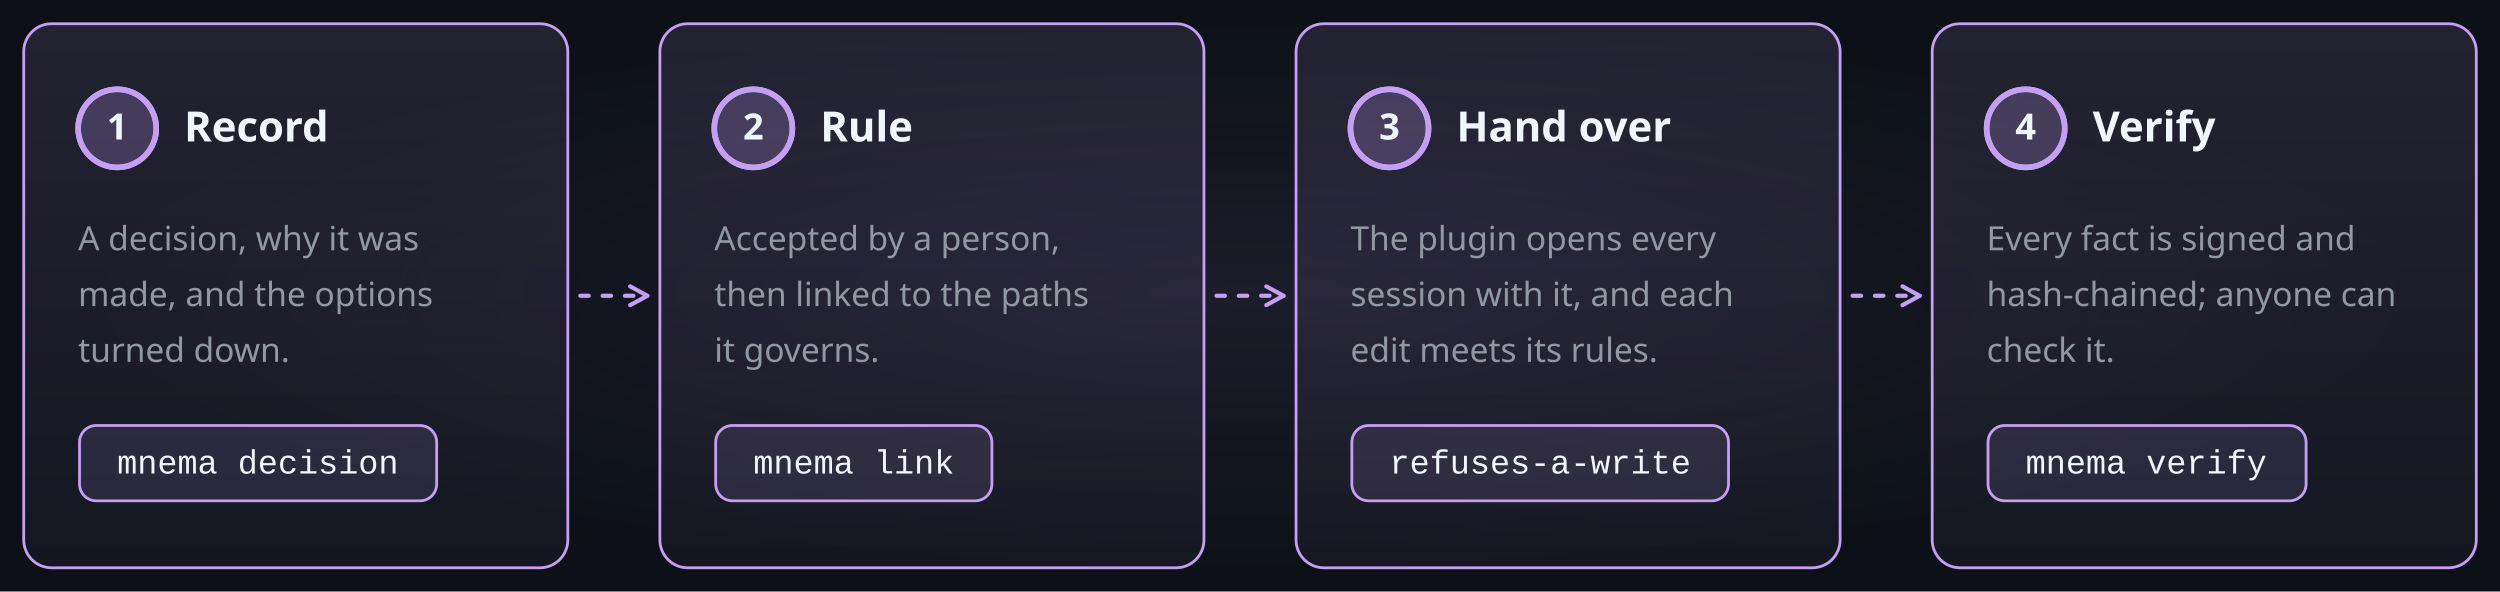
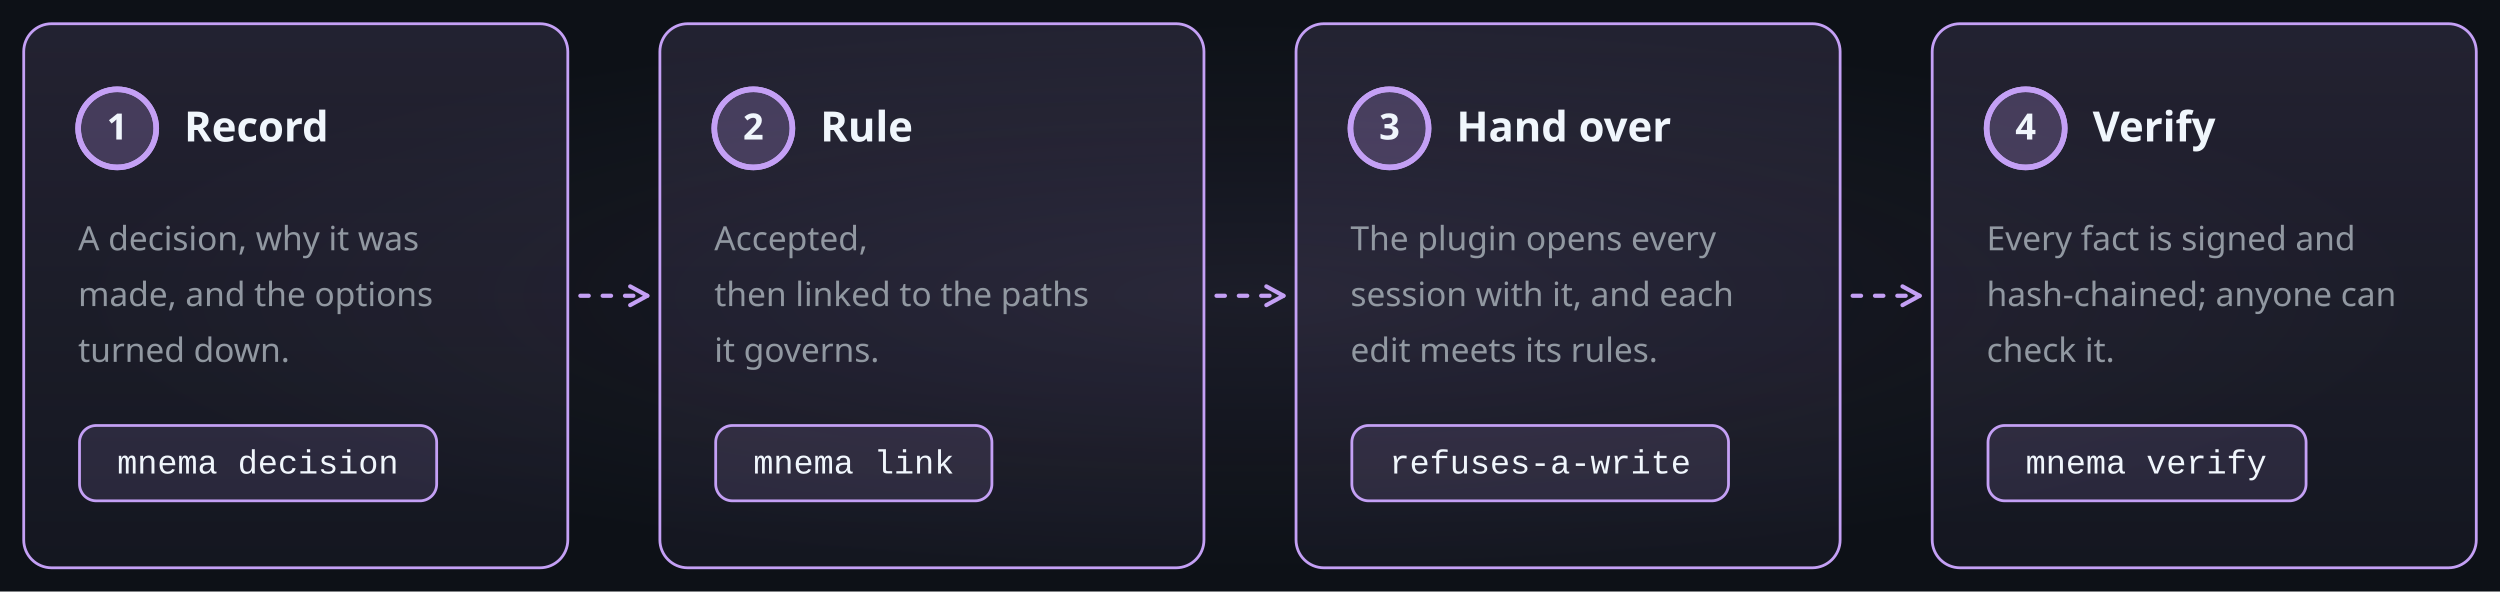
<svg xmlns="http://www.w3.org/2000/svg" width="896" height="212" viewBox="0 0 896 212" role="img" aria-label="How mnema works: record, rule, hand over, verify">
  <style>
.a{animation-duration:9s;animation-iteration-count:infinite;animation-timing-function:ease-in-out}
@keyframes k0{0%{opacity:0}3.89%{opacity:0}5.56%{opacity:1}11.11%{opacity:0}100%{opacity:0}}
@keyframes k1{0%{opacity:0}4.44%{opacity:0}6.11%{opacity:1}12.78%{opacity:0}100%{opacity:0}}
@keyframes k2{0%{opacity:0}4.44%{opacity:0}7.78%{opacity:1}88.89%{opacity:1}92.22%{opacity:0}100%{opacity:0}}
@keyframes k3{0%{transform:translate(208px,106px)}16.67%{transform:translate(208px,106px)}24.44%{transform:translate(232px,106px)}25.56%{transform:translate(232px,106px)}26.67%{transform:translate(208px,106px)}100%{transform:translate(208px,106px)}}
@keyframes k4{0%{opacity:0}16.67%{opacity:0}18%{opacity:1}23.11%{opacity:1}25%{opacity:0}100%{opacity:0}}
@keyframes k5{0%{opacity:0}12.22%{opacity:0}15.56%{opacity:1}88.89%{opacity:1}92.22%{opacity:0}100%{opacity:0}}
@keyframes k6{0%{opacity:0}16.67%{opacity:0}20%{opacity:1}88.89%{opacity:1}92.22%{opacity:0}100%{opacity:0}}
@keyframes k7{0%{stroke-dashoffset:24}12.22%{stroke-dashoffset:24}17.78%{stroke-dashoffset:0}22.78%{stroke-dashoffset:0}23.89%{stroke-dashoffset:24}100%{stroke-dashoffset:24}}
@keyframes k8{0%{opacity:0}12.22%{opacity:0}14.44%{opacity:1}20%{opacity:1}22.22%{opacity:0}100%{opacity:0}}
@keyframes k9{0%{opacity:0}23.89%{opacity:0}25.56%{opacity:1}31.11%{opacity:0}100%{opacity:0}}
@keyframes k10{0%{opacity:0}24.44%{opacity:0}26.11%{opacity:1}32.78%{opacity:0}100%{opacity:0}}
@keyframes k11{0%{opacity:0}24.44%{opacity:0}27.78%{opacity:1}88.89%{opacity:1}92.22%{opacity:0}100%{opacity:0}}
@keyframes k12{0%{transform:translate(436px,106px)}34.44%{transform:translate(436px,106px)}42.22%{transform:translate(460px,106px)}43.33%{transform:translate(460px,106px)}44.44%{transform:translate(436px,106px)}100%{transform:translate(436px,106px)}}
@keyframes k13{0%{opacity:0}34.44%{opacity:0}35.78%{opacity:1}40.89%{opacity:1}42.78%{opacity:0}100%{opacity:0}}
@keyframes k14{0%{opacity:0}30%{opacity:0}33.33%{opacity:1}88.89%{opacity:1}92.22%{opacity:0}100%{opacity:0}}
@keyframes k15{0%{opacity:0}34.44%{opacity:0}37.78%{opacity:1}88.89%{opacity:1}92.22%{opacity:0}100%{opacity:0}}
@keyframes k16{0%{stroke-dashoffset:24}30%{stroke-dashoffset:24}35.56%{stroke-dashoffset:0}40.56%{stroke-dashoffset:0}41.67%{stroke-dashoffset:24}100%{stroke-dashoffset:24}}
@keyframes k17{0%{opacity:0}30%{opacity:0}32.22%{opacity:1}37.78%{opacity:1}40%{opacity:0}100%{opacity:0}}
@keyframes k18{0%{opacity:0}41.67%{opacity:0}43.33%{opacity:1}48.89%{opacity:0}100%{opacity:0}}
@keyframes k19{0%{opacity:0}42.22%{opacity:0}43.89%{opacity:1}50.56%{opacity:0}100%{opacity:0}}
@keyframes k20{0%{opacity:0}42.22%{opacity:0}45.56%{opacity:1}88.89%{opacity:1}92.22%{opacity:0}100%{opacity:0}}
@keyframes k21{0%{transform:translate(664px,106px)}52.22%{transform:translate(664px,106px)}60%{transform:translate(688px,106px)}61.11%{transform:translate(688px,106px)}62.22%{transform:translate(664px,106px)}100%{transform:translate(664px,106px)}}
@keyframes k22{0%{opacity:0}52.22%{opacity:0}53.56%{opacity:1}58.67%{opacity:1}60.56%{opacity:0}100%{opacity:0}}
@keyframes k23{0%{opacity:0}47.78%{opacity:0}51.11%{opacity:1}88.89%{opacity:1}92.22%{opacity:0}100%{opacity:0}}
@keyframes k24{0%{opacity:0}52.22%{opacity:0}55.56%{opacity:1}88.89%{opacity:1}92.22%{opacity:0}100%{opacity:0}}
@keyframes k25{0%{stroke-dashoffset:24}47.78%{stroke-dashoffset:24}53.33%{stroke-dashoffset:0}58.33%{stroke-dashoffset:0}59.44%{stroke-dashoffset:24}100%{stroke-dashoffset:24}}
@keyframes k26{0%{opacity:0}47.78%{opacity:0}50%{opacity:1}55.56%{opacity:1}57.78%{opacity:0}100%{opacity:0}}
@keyframes k27{0%{opacity:0}59.44%{opacity:0}61.11%{opacity:1}66.67%{opacity:0}100%{opacity:0}}
@keyframes k28{0%{opacity:0}60%{opacity:0}61.67%{opacity:1}68.33%{opacity:0}100%{opacity:0}}
@keyframes k29{0%{opacity:0}60%{opacity:0}63.33%{opacity:1}88.89%{opacity:1}92.22%{opacity:0}100%{opacity:0}}
@media (prefers-reduced-motion: reduce){.a{animation:none!important}}
</style>
  <defs>
    <radialGradient id="glow" cx="0.5" cy="0.5" r="0.5">
      <stop offset="0" stop-color="#c4a0f5" stop-opacity="0.16" />
      <stop offset="0.6" stop-color="#c4a0f5" stop-opacity="0.06" />
      <stop offset="1" stop-color="#c4a0f5" stop-opacity="0" />
    </radialGradient>
    <linearGradient id="tint" x1="0" y1="0" x2="0" y2="1">
      <stop offset="0" stop-color="#c4a0f5" stop-opacity="0.12" />
      <stop offset="1" stop-color="#c4a0f5" stop-opacity="0.04" />
    </linearGradient>
  </defs>
  <rect width="896" height="212" fill="#0d1117" />
  <ellipse cx="448" cy="106" rx="420" ry="98" fill="url(#glow)" opacity="0.5" />
  <rect x="8.5" y="8.5" width="195" height="195" rx="10" fill="url(#tint)" stroke="#c4a0f5" />
  <rect class="a" style="animation-name:k0" opacity="0" x="9.5" y="9.5" width="193" height="193" rx="9" fill="none" stroke="#c4a0f5" stroke-width="3" />
  <rect class="a" style="animation-name:k1" opacity="0" x="24" y="28" width="36" height="36" rx="18" fill="none" stroke="#c4a0f5" stroke-width="2" />
  <rect x="28" y="32" width="28" height="28" rx="14" fill="none" stroke="#c4a0f5" stroke-width="2" />
  <rect class="a" style="animation-name:k2" x="28" y="32" width="28" height="28" rx="14" fill="#c4a0f5" fill-opacity="0.22" stroke="#c4a0f5" stroke-width="2" />
  <text x="42" y="50" font-family="-apple-system,BlinkMacSystemFont,'Segoe UI','Noto Sans',Helvetica,Arial,sans-serif" font-size="13" font-weight="600" fill="#f0f6fc" text-anchor="middle">1</text>
  <text x="66" y="50.7" font-family="-apple-system,BlinkMacSystemFont,'Segoe UI','Noto Sans',Helvetica,Arial,sans-serif" font-size="15" font-weight="600" fill="#f0f6fc">Record</text>
  <text x="28" y="89.7" font-family="-apple-system,BlinkMacSystemFont,'Segoe UI','Noto Sans',Helvetica,Arial,sans-serif" font-size="12" fill="#9198a1">A decision, why it was</text>
  <text x="28" y="109.7" font-family="-apple-system,BlinkMacSystemFont,'Segoe UI','Noto Sans',Helvetica,Arial,sans-serif" font-size="12" fill="#9198a1">made, and the options</text>
  <text x="28" y="129.7" font-family="-apple-system,BlinkMacSystemFont,'Segoe UI','Noto Sans',Helvetica,Arial,sans-serif" font-size="12" fill="#9198a1">turned down.</text>
  <rect x="28.5" y="152.5" width="128" height="27" rx="6" fill="#c4a0f5" fill-opacity="0.12" stroke="#c4a0f5" />
  <text x="42" y="169.7" font-family="ui-monospace,SFMono-Regular,'SF Mono',Menlo,Consolas,'Liberation Mono',monospace" font-size="12" fill="#f0f6fc">mnema decision</text>
  <path class="a" style="animation-name:k5" d="M208 106L232 106" fill="none" stroke="#c4a0f5" stroke-dasharray="3 5" stroke-linecap="round" stroke-width="1.5" />
  <path class="a" style="animation-name:k6" d="M225.86 102.64L232 106L225.86 109.36" fill="none" stroke="#c4a0f5" stroke-width="1.5" stroke-linecap="round" stroke-linejoin="round" />
  <path class="a" style="animation-name:k7,k8" opacity="0" d="M208 106L232 106" fill="none" stroke="#c4a0f5" stroke-width="2" stroke-linecap="round" stroke-dasharray="24 24" />
  <g class="a" style="animation-name:k3,k4" opacity="0">
    <circle r="8" fill="#c4a0f5" fill-opacity="0.22" />
    <circle r="4" fill="#c4a0f5" />
  </g>
  <rect x="236.5" y="8.5" width="195" height="195" rx="10" fill="url(#tint)" stroke="#c4a0f5" />
  <rect class="a" style="animation-name:k9" opacity="0" x="237.5" y="9.5" width="193" height="193" rx="9" fill="none" stroke="#c4a0f5" stroke-width="3" />
  <rect class="a" style="animation-name:k10" opacity="0" x="252" y="28" width="36" height="36" rx="18" fill="none" stroke="#c4a0f5" stroke-width="2" />
  <rect x="256" y="32" width="28" height="28" rx="14" fill="none" stroke="#c4a0f5" stroke-width="2" />
  <rect class="a" style="animation-name:k11" x="256" y="32" width="28" height="28" rx="14" fill="#c4a0f5" fill-opacity="0.22" stroke="#c4a0f5" stroke-width="2" />
  <text x="270" y="50" font-family="-apple-system,BlinkMacSystemFont,'Segoe UI','Noto Sans',Helvetica,Arial,sans-serif" font-size="13" font-weight="600" fill="#f0f6fc" text-anchor="middle">2</text>
  <text x="294" y="50.7" font-family="-apple-system,BlinkMacSystemFont,'Segoe UI','Noto Sans',Helvetica,Arial,sans-serif" font-size="15" font-weight="600" fill="#f0f6fc">Rule</text>
-   <text x="256" y="89.7" font-family="-apple-system,BlinkMacSystemFont,'Segoe UI','Noto Sans',Helvetica,Arial,sans-serif" font-size="12" fill="#9198a1">Accepted by a person,</text>
+   <text x="256" y="89.7" font-family="-apple-system,BlinkMacSystemFont,'Segoe UI','Noto Sans',Helvetica,Arial,sans-serif" font-size="12" fill="#9198a1">Accepted,</text>
  <text x="256" y="109.7" font-family="-apple-system,BlinkMacSystemFont,'Segoe UI','Noto Sans',Helvetica,Arial,sans-serif" font-size="12" fill="#9198a1">then linked to the paths</text>
  <text x="256" y="129.7" font-family="-apple-system,BlinkMacSystemFont,'Segoe UI','Noto Sans',Helvetica,Arial,sans-serif" font-size="12" fill="#9198a1">it governs.</text>
  <rect x="256.5" y="152.5" width="99" height="27" rx="6" fill="#c4a0f5" fill-opacity="0.12" stroke="#c4a0f5" />
  <text x="270" y="169.7" font-family="ui-monospace,SFMono-Regular,'SF Mono',Menlo,Consolas,'Liberation Mono',monospace" font-size="12" fill="#f0f6fc">mnema link</text>
  <path class="a" style="animation-name:k14" d="M436 106L460 106" fill="none" stroke="#c4a0f5" stroke-dasharray="3 5" stroke-linecap="round" stroke-width="1.5" />
  <path class="a" style="animation-name:k15" d="M453.86 102.64L460 106L453.86 109.36" fill="none" stroke="#c4a0f5" stroke-width="1.5" stroke-linecap="round" stroke-linejoin="round" />
  <path class="a" style="animation-name:k16,k17" opacity="0" d="M436 106L460 106" fill="none" stroke="#c4a0f5" stroke-width="2" stroke-linecap="round" stroke-dasharray="24 24" />
  <g class="a" style="animation-name:k12,k13" opacity="0">
    <circle r="8" fill="#c4a0f5" fill-opacity="0.22" />
    <circle r="4" fill="#c4a0f5" />
  </g>
  <rect x="464.5" y="8.5" width="195" height="195" rx="10" fill="url(#tint)" stroke="#c4a0f5" />
  <rect class="a" style="animation-name:k18" opacity="0" x="465.5" y="9.5" width="193" height="193" rx="9" fill="none" stroke="#c4a0f5" stroke-width="3" />
  <rect class="a" style="animation-name:k19" opacity="0" x="480" y="28" width="36" height="36" rx="18" fill="none" stroke="#c4a0f5" stroke-width="2" />
  <rect x="484" y="32" width="28" height="28" rx="14" fill="none" stroke="#c4a0f5" stroke-width="2" />
  <rect class="a" style="animation-name:k20" x="484" y="32" width="28" height="28" rx="14" fill="#c4a0f5" fill-opacity="0.22" stroke="#c4a0f5" stroke-width="2" />
  <text x="498" y="50" font-family="-apple-system,BlinkMacSystemFont,'Segoe UI','Noto Sans',Helvetica,Arial,sans-serif" font-size="13" font-weight="600" fill="#f0f6fc" text-anchor="middle">3</text>
  <text x="522" y="50.7" font-family="-apple-system,BlinkMacSystemFont,'Segoe UI','Noto Sans',Helvetica,Arial,sans-serif" font-size="15" font-weight="600" fill="#f0f6fc">Hand over</text>
  <text x="484" y="89.7" font-family="-apple-system,BlinkMacSystemFont,'Segoe UI','Noto Sans',Helvetica,Arial,sans-serif" font-size="12" fill="#9198a1">The plugin opens every</text>
  <text x="484" y="109.7" font-family="-apple-system,BlinkMacSystemFont,'Segoe UI','Noto Sans',Helvetica,Arial,sans-serif" font-size="12" fill="#9198a1">session with it, and each</text>
  <text x="484" y="129.7" font-family="-apple-system,BlinkMacSystemFont,'Segoe UI','Noto Sans',Helvetica,Arial,sans-serif" font-size="12" fill="#9198a1">edit meets its rules.</text>
  <rect x="484.5" y="152.5" width="135" height="27" rx="6" fill="#c4a0f5" fill-opacity="0.12" stroke="#c4a0f5" />
  <text x="498" y="169.7" font-family="ui-monospace,SFMono-Regular,'SF Mono',Menlo,Consolas,'Liberation Mono',monospace" font-size="12" fill="#f0f6fc">refuses-a-write</text>
  <path class="a" style="animation-name:k23" d="M664 106L688 106" fill="none" stroke="#c4a0f5" stroke-dasharray="3 5" stroke-linecap="round" stroke-width="1.5" />
  <path class="a" style="animation-name:k24" d="M681.86 102.64L688 106L681.86 109.36" fill="none" stroke="#c4a0f5" stroke-width="1.5" stroke-linecap="round" stroke-linejoin="round" />
  <path class="a" style="animation-name:k25,k26" opacity="0" d="M664 106L688 106" fill="none" stroke="#c4a0f5" stroke-width="2" stroke-linecap="round" stroke-dasharray="24 24" />
  <g class="a" style="animation-name:k21,k22" opacity="0">
    <circle r="8" fill="#c4a0f5" fill-opacity="0.22" />
    <circle r="4" fill="#c4a0f5" />
  </g>
  <rect x="692.5" y="8.5" width="195" height="195" rx="10" fill="url(#tint)" stroke="#c4a0f5" />
  <rect class="a" style="animation-name:k27" opacity="0" x="693.5" y="9.5" width="193" height="193" rx="9" fill="none" stroke="#c4a0f5" stroke-width="3" />
  <rect class="a" style="animation-name:k28" opacity="0" x="708" y="28" width="36" height="36" rx="18" fill="none" stroke="#c4a0f5" stroke-width="2" />
  <rect x="712" y="32" width="28" height="28" rx="14" fill="none" stroke="#c4a0f5" stroke-width="2" />
  <rect class="a" style="animation-name:k29" x="712" y="32" width="28" height="28" rx="14" fill="#c4a0f5" fill-opacity="0.22" stroke="#c4a0f5" stroke-width="2" />
  <text x="726" y="50" font-family="-apple-system,BlinkMacSystemFont,'Segoe UI','Noto Sans',Helvetica,Arial,sans-serif" font-size="13" font-weight="600" fill="#f0f6fc" text-anchor="middle">4</text>
  <text x="750" y="50.7" font-family="-apple-system,BlinkMacSystemFont,'Segoe UI','Noto Sans',Helvetica,Arial,sans-serif" font-size="15" font-weight="600" fill="#f0f6fc">Verify</text>
  <text x="712" y="89.7" font-family="-apple-system,BlinkMacSystemFont,'Segoe UI','Noto Sans',Helvetica,Arial,sans-serif" font-size="12" fill="#9198a1">Every fact is signed and</text>
  <text x="712" y="109.7" font-family="-apple-system,BlinkMacSystemFont,'Segoe UI','Noto Sans',Helvetica,Arial,sans-serif" font-size="12" fill="#9198a1">hash-chained; anyone can</text>
  <text x="712" y="129.7" font-family="-apple-system,BlinkMacSystemFont,'Segoe UI','Noto Sans',Helvetica,Arial,sans-serif" font-size="12" fill="#9198a1">check it.</text>
  <rect x="712.5" y="152.5" width="114" height="27" rx="6" fill="#c4a0f5" fill-opacity="0.12" stroke="#c4a0f5" />
  <text x="726" y="169.7" font-family="ui-monospace,SFMono-Regular,'SF Mono',Menlo,Consolas,'Liberation Mono',monospace" font-size="12" fill="#f0f6fc">mnema verify</text>
</svg>
